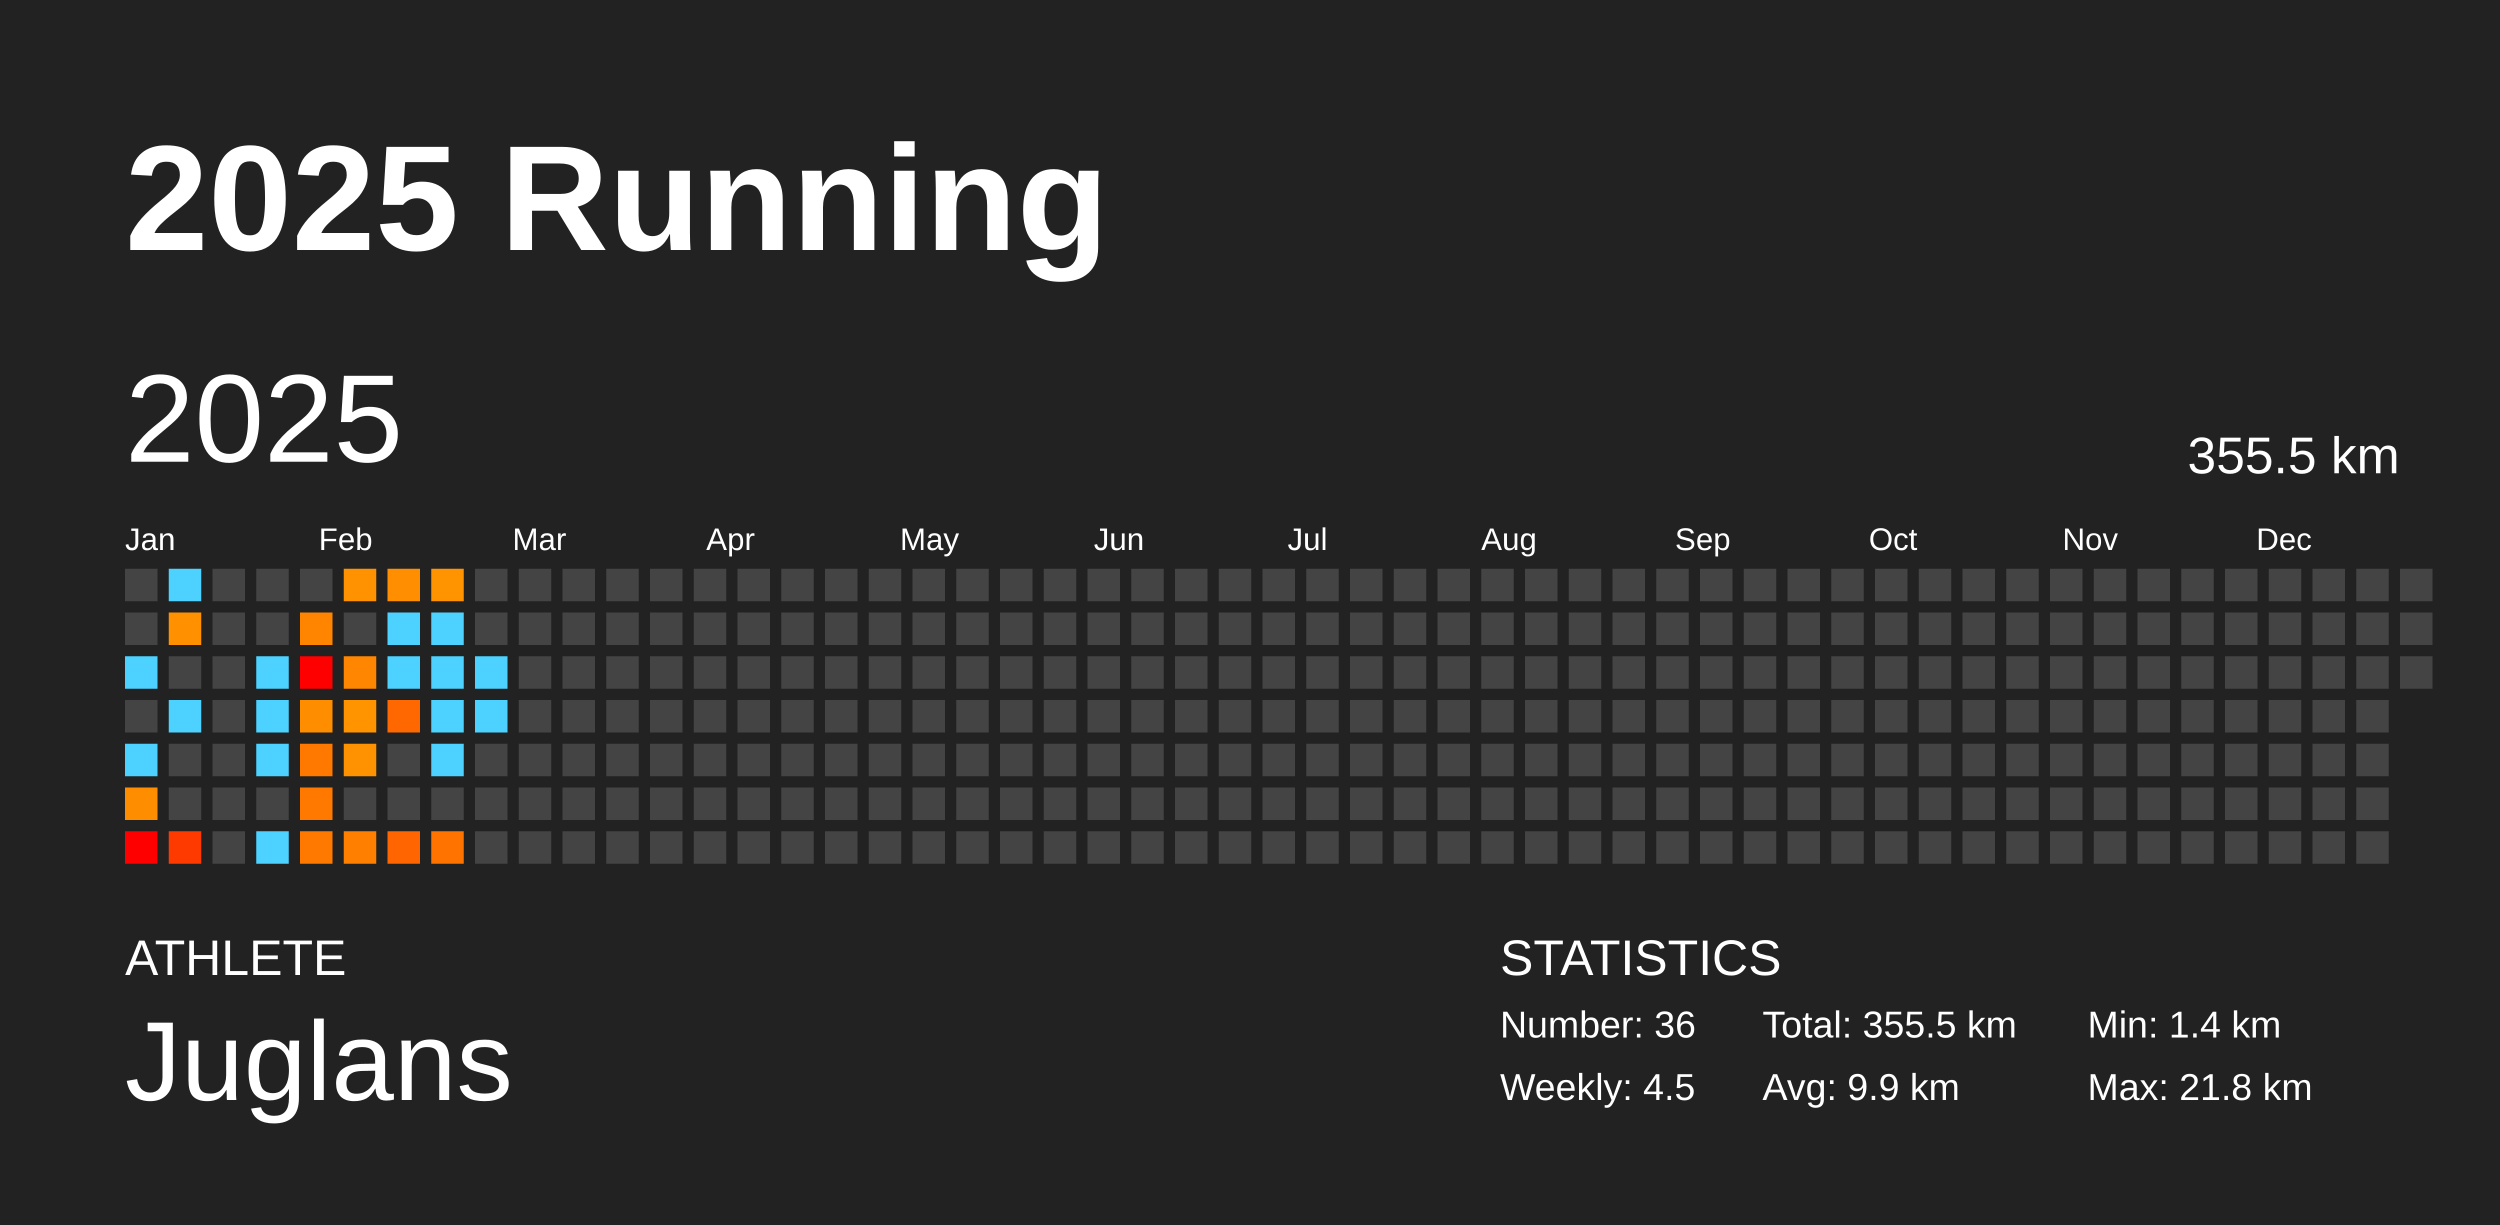
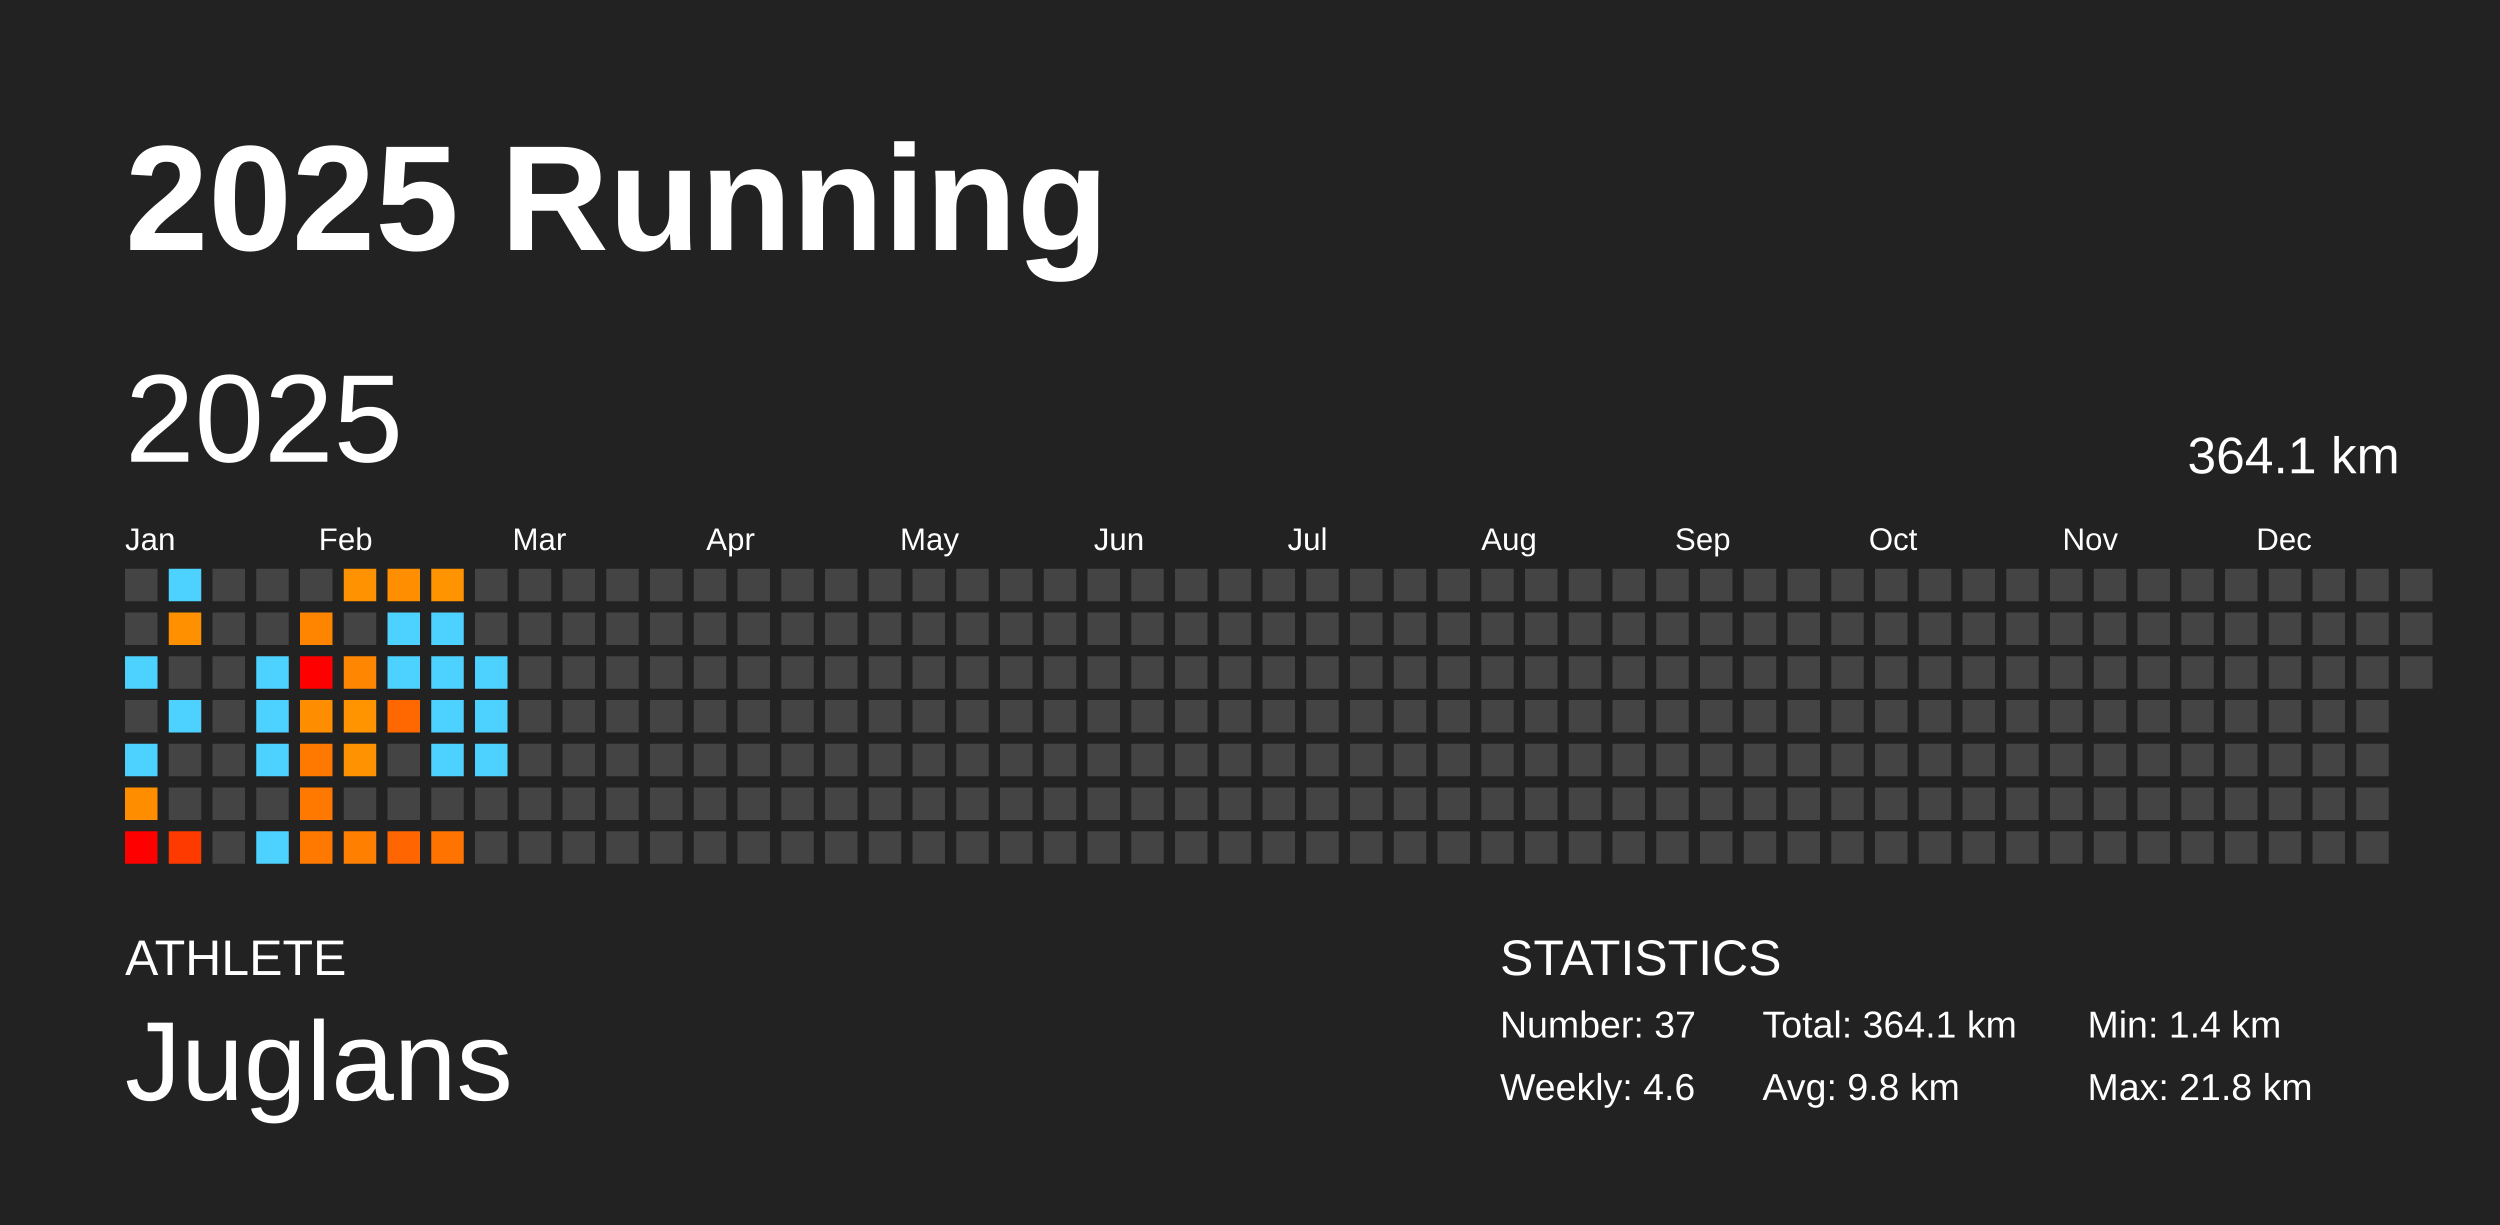
<svg xmlns="http://www.w3.org/2000/svg" baseProfile="full" height="98mm" version="1.1" viewBox="0,0,200,98" width="200mm">
  <defs />
  <rect fill="#222222" height="98" width="200" x="0" y="0" />
  <text fill="#FFFFFF" style="font-size:12px; font-family:Arial; font-weight:bold;" x="10" y="20">2025 Running</text>
  <text fill="#FFFFFF" style="font-size:4px; font-family:Arial" x="10" y="78">ATHLETE</text>
  <text fill="#FFFFFF" style="font-size:9px; font-family:Arial" x="10" y="88">Juglans</text>
  <text fill="#FFFFFF" style="font-size:4px; font-family:Arial" x="120" y="78">STATISTICS</text>
-   <text fill="#FFFFFF" style="font-size:3px; font-family:Arial" x="120" y="83">Number: 36</text>
-   <text fill="#FFFFFF" style="font-size:3px; font-family:Arial" x="120" y="88">Weekly: 4.5</text>
-   <text fill="#FFFFFF" style="font-size:3px; font-family:Arial" x="141" y="83">Total: 355.5 km</text>
-   <text fill="#FFFFFF" style="font-size:3px; font-family:Arial" x="141" y="88">Avg: 9.9 km</text>
+   <text fill="#FFFFFF" style="font-size:3px; font-family:Arial" x="120" y="83">Number: 37</text>
+   <text fill="#FFFFFF" style="font-size:3px; font-family:Arial" x="120" y="88">Weekly: 4.6</text>
+   <text fill="#FFFFFF" style="font-size:3px; font-family:Arial" x="141" y="83">Total: 364.1 km</text>
+   <text fill="#FFFFFF" style="font-size:3px; font-family:Arial" x="141" y="88">Avg: 9.8 km</text>
  <text fill="#FFFFFF" style="font-size:3px; font-family:Arial" x="167" y="83">Min: 1.4 km</text>
  <text fill="#FFFFFF" style="font-size:3px; font-family:Arial" x="167" y="88">Max: 21.8 km</text>
  <text dominant-baseline="hanging" fill="#FFFFFF" style="font-size:10.0px; font-family:Arial;" x="10" y="30">2025</text>
-   <text dominant-baseline="hanging" fill="#FFFFFF" style="font-size:4.125px; font-family:Arial;" x="175" y="35">355.5 km</text>
+   <text dominant-baseline="hanging" fill="#FFFFFF" style="font-size:4.125px; font-family:Arial;" x="175" y="35">364.1 km</text>
  <text fill="#FFFFFF" style="font-size:2.5px; font-family:Arial" x="10.0" y="44">Jan</text>
  <text fill="#FFFFFF" style="font-size:2.5px; font-family:Arial" x="25.5" y="44">Feb</text>
  <text fill="#FFFFFF" style="font-size:2.5px; font-family:Arial" x="41.0" y="44">Mar</text>
  <text fill="#FFFFFF" style="font-size:2.5px; font-family:Arial" x="56.5" y="44">Apr</text>
  <text fill="#FFFFFF" style="font-size:2.5px; font-family:Arial" x="72.0" y="44">May</text>
  <text fill="#FFFFFF" style="font-size:2.5px; font-family:Arial" x="87.5" y="44">Jun</text>
  <text fill="#FFFFFF" style="font-size:2.5px; font-family:Arial" x="103.0" y="44">Jul</text>
  <text fill="#FFFFFF" style="font-size:2.5px; font-family:Arial" x="118.5" y="44">Aug</text>
  <text fill="#FFFFFF" style="font-size:2.5px; font-family:Arial" x="134.0" y="44">Sep</text>
  <text fill="#FFFFFF" style="font-size:2.5px; font-family:Arial" x="149.5" y="44">Oct</text>
  <text fill="#FFFFFF" style="font-size:2.5px; font-family:Arial" x="165.0" y="44">Nov</text>
  <text fill="#FFFFFF" style="font-size:2.5px; font-family:Arial" x="180.5" y="44">Dec</text>
  <rect fill="#444444" height="2.6" width="2.6" x="10.0" y="45.5" />
  <rect fill="#444444" height="2.6" width="2.6" x="10.0" y="49.0" />
  <rect fill="#4dd2ff" height="2.6" width="2.6" x="10.0" y="52.5" />
  <rect fill="#444444" height="2.6" width="2.6" x="10.0" y="56.0" />
  <rect fill="#4dd2ff" height="2.6" width="2.6" x="10.0" y="59.5" />
  <rect fill="#ff8d00" height="2.6" width="2.6" x="10.0" y="63.0" />
  <rect fill="red" height="2.6" width="2.6" x="10.0" y="66.5" />
  <rect fill="#4dd2ff" height="2.6" width="2.6" x="13.5" y="45.5" />
  <rect fill="#ff9100" height="2.6" width="2.6" x="13.5" y="49.0" />
  <rect fill="#444444" height="2.6" width="2.6" x="13.5" y="52.5" />
  <rect fill="#4dd2ff" height="2.6" width="2.6" x="13.5" y="56.0" />
  <rect fill="#444444" height="2.6" width="2.6" x="13.5" y="59.5" />
  <rect fill="#444444" height="2.6" width="2.6" x="13.5" y="63.0" />
  <rect fill="#ff3a00" height="2.6" width="2.6" x="13.5" y="66.5" />
  <rect fill="#444444" height="2.6" width="2.6" x="17.0" y="45.5" />
  <rect fill="#444444" height="2.6" width="2.6" x="17.0" y="49.0" />
  <rect fill="#444444" height="2.6" width="2.6" x="17.0" y="52.5" />
  <rect fill="#444444" height="2.6" width="2.6" x="17.0" y="56.0" />
  <rect fill="#444444" height="2.6" width="2.6" x="17.0" y="59.5" />
  <rect fill="#444444" height="2.6" width="2.6" x="17.0" y="63.0" />
  <rect fill="#444444" height="2.6" width="2.6" x="17.0" y="66.5" />
  <rect fill="#444444" height="2.6" width="2.6" x="20.5" y="45.5" />
  <rect fill="#444444" height="2.6" width="2.6" x="20.5" y="49.0" />
  <rect fill="#4dd2ff" height="2.6" width="2.6" x="20.5" y="52.5" />
  <rect fill="#4dd2ff" height="2.6" width="2.6" x="20.5" y="56.0" />
  <rect fill="#4dd2ff" height="2.6" width="2.6" x="20.5" y="59.5" />
  <rect fill="#444444" height="2.6" width="2.6" x="20.5" y="63.0" />
  <rect fill="#4dd2ff" height="2.6" width="2.6" x="20.5" y="66.5" />
  <rect fill="#444444" height="2.6" width="2.6" x="24.0" y="45.5" />
  <rect fill="#ff8400" height="2.6" width="2.6" x="24.0" y="49.0" />
  <rect fill="red" height="2.6" width="2.6" x="24.0" y="52.5" />
  <rect fill="#ff8d00" height="2.6" width="2.6" x="24.0" y="56.0" />
  <rect fill="#ff7800" height="2.6" width="2.6" x="24.0" y="59.5" />
  <rect fill="#ff7900" height="2.6" width="2.6" x="24.0" y="63.0" />
  <rect fill="#ff7900" height="2.6" width="2.6" x="24.0" y="66.5" />
  <rect fill="#ff9200" height="2.6" width="2.6" x="27.5" y="45.5" />
  <rect fill="#444444" height="2.6" width="2.6" x="27.5" y="49.0" />
  <rect fill="#ff8600" height="2.6" width="2.6" x="27.5" y="52.5" />
  <rect fill="#ff9300" height="2.6" width="2.6" x="27.5" y="56.0" />
  <rect fill="#ff9200" height="2.6" width="2.6" x="27.5" y="59.5" />
  <rect fill="#444444" height="2.6" width="2.6" x="27.5" y="63.0" />
  <rect fill="#ff8000" height="2.6" width="2.6" x="27.5" y="66.5" />
  <rect fill="#ff8f00" height="2.6" width="2.6" x="31.0" y="45.5" />
  <rect fill="#4dd2ff" height="2.6" width="2.6" x="31.0" y="49.0" />
  <rect fill="#4dd2ff" height="2.6" width="2.6" x="31.0" y="52.5" />
  <rect fill="#ff6700" height="2.6" width="2.6" x="31.0" y="56.0" />
  <rect fill="#444444" height="2.6" width="2.6" x="31.0" y="59.5" />
  <rect fill="#444444" height="2.6" width="2.6" x="31.0" y="63.0" />
  <rect fill="#ff6500" height="2.6" width="2.6" x="31.0" y="66.5" />
  <rect fill="#ff9300" height="2.6" width="2.6" x="34.5" y="45.5" />
  <rect fill="#4dd2ff" height="2.6" width="2.6" x="34.5" y="49.0" />
  <rect fill="#4dd2ff" height="2.6" width="2.6" x="34.5" y="52.5" />
  <rect fill="#4dd2ff" height="2.6" width="2.6" x="34.5" y="56.0" />
  <rect fill="#4dd2ff" height="2.6" width="2.6" x="34.5" y="59.5" />
  <rect fill="#444444" height="2.6" width="2.6" x="34.5" y="63.0" />
  <rect fill="#ff7300" height="2.6" width="2.6" x="34.5" y="66.5" />
  <rect fill="#444444" height="2.6" width="2.6" x="38.0" y="45.5" />
  <rect fill="#444444" height="2.6" width="2.6" x="38.0" y="49.0" />
  <rect fill="#4dd2ff" height="2.6" width="2.6" x="38.0" y="52.5" />
  <rect fill="#4dd2ff" height="2.6" width="2.6" x="38.0" y="56.0" />
-   <rect fill="#444444" height="2.6" width="2.6" x="38.0" y="59.5" />
+   <rect fill="#4dd2ff" height="2.6" width="2.6" x="38.0" y="59.5" />
  <rect fill="#444444" height="2.6" width="2.6" x="38.0" y="63.0" />
  <rect fill="#444444" height="2.6" width="2.6" x="38.0" y="66.5" />
  <rect fill="#444444" height="2.6" width="2.6" x="41.5" y="45.5" />
  <rect fill="#444444" height="2.6" width="2.6" x="41.5" y="49.0" />
  <rect fill="#444444" height="2.6" width="2.6" x="41.5" y="52.5" />
  <rect fill="#444444" height="2.6" width="2.6" x="41.5" y="56.0" />
  <rect fill="#444444" height="2.6" width="2.6" x="41.5" y="59.5" />
  <rect fill="#444444" height="2.6" width="2.6" x="41.5" y="63.0" />
  <rect fill="#444444" height="2.6" width="2.6" x="41.5" y="66.5" />
  <rect fill="#444444" height="2.6" width="2.6" x="45.0" y="45.5" />
  <rect fill="#444444" height="2.6" width="2.6" x="45.0" y="49.0" />
  <rect fill="#444444" height="2.6" width="2.6" x="45.0" y="52.5" />
  <rect fill="#444444" height="2.6" width="2.6" x="45.0" y="56.0" />
  <rect fill="#444444" height="2.6" width="2.6" x="45.0" y="59.5" />
  <rect fill="#444444" height="2.6" width="2.6" x="45.0" y="63.0" />
  <rect fill="#444444" height="2.6" width="2.6" x="45.0" y="66.5" />
  <rect fill="#444444" height="2.6" width="2.6" x="48.5" y="45.5" />
  <rect fill="#444444" height="2.6" width="2.6" x="48.5" y="49.0" />
  <rect fill="#444444" height="2.6" width="2.6" x="48.5" y="52.5" />
  <rect fill="#444444" height="2.6" width="2.6" x="48.5" y="56.0" />
  <rect fill="#444444" height="2.6" width="2.6" x="48.5" y="59.5" />
  <rect fill="#444444" height="2.6" width="2.6" x="48.5" y="63.0" />
  <rect fill="#444444" height="2.6" width="2.6" x="48.5" y="66.5" />
  <rect fill="#444444" height="2.6" width="2.6" x="52.0" y="45.5" />
  <rect fill="#444444" height="2.6" width="2.6" x="52.0" y="49.0" />
  <rect fill="#444444" height="2.6" width="2.6" x="52.0" y="52.5" />
  <rect fill="#444444" height="2.6" width="2.6" x="52.0" y="56.0" />
  <rect fill="#444444" height="2.6" width="2.6" x="52.0" y="59.5" />
  <rect fill="#444444" height="2.6" width="2.6" x="52.0" y="63.0" />
  <rect fill="#444444" height="2.6" width="2.6" x="52.0" y="66.5" />
  <rect fill="#444444" height="2.6" width="2.6" x="55.5" y="45.5" />
  <rect fill="#444444" height="2.6" width="2.6" x="55.5" y="49.0" />
  <rect fill="#444444" height="2.6" width="2.6" x="55.5" y="52.5" />
  <rect fill="#444444" height="2.6" width="2.6" x="55.5" y="56.0" />
  <rect fill="#444444" height="2.6" width="2.6" x="55.5" y="59.5" />
  <rect fill="#444444" height="2.6" width="2.6" x="55.5" y="63.0" />
  <rect fill="#444444" height="2.6" width="2.6" x="55.5" y="66.5" />
  <rect fill="#444444" height="2.6" width="2.6" x="59.0" y="45.5" />
  <rect fill="#444444" height="2.6" width="2.6" x="59.0" y="49.0" />
  <rect fill="#444444" height="2.6" width="2.6" x="59.0" y="52.5" />
  <rect fill="#444444" height="2.6" width="2.6" x="59.0" y="56.0" />
  <rect fill="#444444" height="2.6" width="2.6" x="59.0" y="59.5" />
  <rect fill="#444444" height="2.6" width="2.6" x="59.0" y="63.0" />
  <rect fill="#444444" height="2.6" width="2.6" x="59.0" y="66.5" />
  <rect fill="#444444" height="2.6" width="2.6" x="62.5" y="45.5" />
  <rect fill="#444444" height="2.6" width="2.6" x="62.5" y="49.0" />
  <rect fill="#444444" height="2.6" width="2.6" x="62.5" y="52.5" />
  <rect fill="#444444" height="2.6" width="2.6" x="62.5" y="56.0" />
  <rect fill="#444444" height="2.6" width="2.6" x="62.5" y="59.5" />
  <rect fill="#444444" height="2.6" width="2.6" x="62.5" y="63.0" />
  <rect fill="#444444" height="2.6" width="2.6" x="62.5" y="66.5" />
  <rect fill="#444444" height="2.6" width="2.6" x="66.0" y="45.5" />
  <rect fill="#444444" height="2.6" width="2.6" x="66.0" y="49.0" />
  <rect fill="#444444" height="2.6" width="2.6" x="66.0" y="52.5" />
  <rect fill="#444444" height="2.6" width="2.6" x="66.0" y="56.0" />
  <rect fill="#444444" height="2.6" width="2.6" x="66.0" y="59.5" />
  <rect fill="#444444" height="2.6" width="2.6" x="66.0" y="63.0" />
  <rect fill="#444444" height="2.6" width="2.6" x="66.0" y="66.5" />
  <rect fill="#444444" height="2.6" width="2.6" x="69.5" y="45.5" />
  <rect fill="#444444" height="2.6" width="2.6" x="69.5" y="49.0" />
  <rect fill="#444444" height="2.6" width="2.6" x="69.5" y="52.5" />
  <rect fill="#444444" height="2.6" width="2.6" x="69.5" y="56.0" />
  <rect fill="#444444" height="2.6" width="2.6" x="69.5" y="59.5" />
  <rect fill="#444444" height="2.6" width="2.6" x="69.5" y="63.0" />
  <rect fill="#444444" height="2.6" width="2.6" x="69.5" y="66.5" />
  <rect fill="#444444" height="2.6" width="2.6" x="73.0" y="45.5" />
  <rect fill="#444444" height="2.6" width="2.6" x="73.0" y="49.0" />
  <rect fill="#444444" height="2.6" width="2.6" x="73.0" y="52.5" />
  <rect fill="#444444" height="2.6" width="2.6" x="73.0" y="56.0" />
  <rect fill="#444444" height="2.6" width="2.6" x="73.0" y="59.5" />
  <rect fill="#444444" height="2.6" width="2.6" x="73.0" y="63.0" />
  <rect fill="#444444" height="2.6" width="2.6" x="73.0" y="66.5" />
  <rect fill="#444444" height="2.6" width="2.6" x="76.5" y="45.5" />
  <rect fill="#444444" height="2.6" width="2.6" x="76.5" y="49.0" />
  <rect fill="#444444" height="2.6" width="2.6" x="76.5" y="52.5" />
  <rect fill="#444444" height="2.6" width="2.6" x="76.5" y="56.0" />
  <rect fill="#444444" height="2.6" width="2.6" x="76.5" y="59.5" />
  <rect fill="#444444" height="2.6" width="2.6" x="76.5" y="63.0" />
  <rect fill="#444444" height="2.6" width="2.6" x="76.5" y="66.5" />
  <rect fill="#444444" height="2.6" width="2.6" x="80.0" y="45.5" />
  <rect fill="#444444" height="2.6" width="2.6" x="80.0" y="49.0" />
  <rect fill="#444444" height="2.6" width="2.6" x="80.0" y="52.5" />
  <rect fill="#444444" height="2.6" width="2.6" x="80.0" y="56.0" />
  <rect fill="#444444" height="2.6" width="2.6" x="80.0" y="59.5" />
  <rect fill="#444444" height="2.6" width="2.6" x="80.0" y="63.0" />
  <rect fill="#444444" height="2.6" width="2.6" x="80.0" y="66.5" />
  <rect fill="#444444" height="2.6" width="2.6" x="83.5" y="45.5" />
  <rect fill="#444444" height="2.6" width="2.6" x="83.5" y="49.0" />
  <rect fill="#444444" height="2.6" width="2.6" x="83.5" y="52.5" />
  <rect fill="#444444" height="2.6" width="2.6" x="83.5" y="56.0" />
  <rect fill="#444444" height="2.6" width="2.6" x="83.5" y="59.5" />
  <rect fill="#444444" height="2.6" width="2.6" x="83.5" y="63.0" />
  <rect fill="#444444" height="2.6" width="2.6" x="83.5" y="66.5" />
  <rect fill="#444444" height="2.6" width="2.6" x="87.0" y="45.5" />
  <rect fill="#444444" height="2.6" width="2.6" x="87.0" y="49.0" />
  <rect fill="#444444" height="2.6" width="2.6" x="87.0" y="52.5" />
  <rect fill="#444444" height="2.6" width="2.6" x="87.0" y="56.0" />
  <rect fill="#444444" height="2.6" width="2.6" x="87.0" y="59.5" />
  <rect fill="#444444" height="2.6" width="2.6" x="87.0" y="63.0" />
  <rect fill="#444444" height="2.6" width="2.6" x="87.0" y="66.5" />
  <rect fill="#444444" height="2.6" width="2.6" x="90.5" y="45.5" />
  <rect fill="#444444" height="2.6" width="2.6" x="90.5" y="49.0" />
  <rect fill="#444444" height="2.6" width="2.6" x="90.5" y="52.5" />
  <rect fill="#444444" height="2.6" width="2.6" x="90.5" y="56.0" />
  <rect fill="#444444" height="2.6" width="2.6" x="90.5" y="59.5" />
  <rect fill="#444444" height="2.6" width="2.6" x="90.5" y="63.0" />
  <rect fill="#444444" height="2.6" width="2.6" x="90.5" y="66.5" />
  <rect fill="#444444" height="2.6" width="2.6" x="94.0" y="45.5" />
  <rect fill="#444444" height="2.6" width="2.6" x="94.0" y="49.0" />
  <rect fill="#444444" height="2.6" width="2.6" x="94.0" y="52.5" />
  <rect fill="#444444" height="2.6" width="2.6" x="94.0" y="56.0" />
  <rect fill="#444444" height="2.6" width="2.6" x="94.0" y="59.5" />
  <rect fill="#444444" height="2.6" width="2.6" x="94.0" y="63.0" />
  <rect fill="#444444" height="2.6" width="2.6" x="94.0" y="66.5" />
  <rect fill="#444444" height="2.6" width="2.6" x="97.5" y="45.5" />
  <rect fill="#444444" height="2.6" width="2.6" x="97.5" y="49.0" />
  <rect fill="#444444" height="2.6" width="2.6" x="97.5" y="52.5" />
  <rect fill="#444444" height="2.6" width="2.6" x="97.5" y="56.0" />
  <rect fill="#444444" height="2.6" width="2.6" x="97.5" y="59.5" />
  <rect fill="#444444" height="2.6" width="2.6" x="97.5" y="63.0" />
  <rect fill="#444444" height="2.6" width="2.6" x="97.5" y="66.5" />
  <rect fill="#444444" height="2.6" width="2.6" x="101.0" y="45.5" />
  <rect fill="#444444" height="2.6" width="2.6" x="101.0" y="49.0" />
  <rect fill="#444444" height="2.6" width="2.6" x="101.0" y="52.5" />
  <rect fill="#444444" height="2.6" width="2.6" x="101.0" y="56.0" />
  <rect fill="#444444" height="2.6" width="2.6" x="101.0" y="59.5" />
  <rect fill="#444444" height="2.6" width="2.6" x="101.0" y="63.0" />
  <rect fill="#444444" height="2.6" width="2.6" x="101.0" y="66.5" />
  <rect fill="#444444" height="2.6" width="2.6" x="104.5" y="45.5" />
  <rect fill="#444444" height="2.6" width="2.6" x="104.5" y="49.0" />
  <rect fill="#444444" height="2.6" width="2.6" x="104.5" y="52.5" />
  <rect fill="#444444" height="2.6" width="2.6" x="104.5" y="56.0" />
  <rect fill="#444444" height="2.6" width="2.6" x="104.5" y="59.5" />
  <rect fill="#444444" height="2.6" width="2.6" x="104.5" y="63.0" />
  <rect fill="#444444" height="2.6" width="2.6" x="104.5" y="66.5" />
  <rect fill="#444444" height="2.6" width="2.6" x="108.0" y="45.5" />
  <rect fill="#444444" height="2.6" width="2.6" x="108.0" y="49.0" />
  <rect fill="#444444" height="2.6" width="2.6" x="108.0" y="52.5" />
  <rect fill="#444444" height="2.6" width="2.6" x="108.0" y="56.0" />
  <rect fill="#444444" height="2.6" width="2.6" x="108.0" y="59.5" />
  <rect fill="#444444" height="2.6" width="2.6" x="108.0" y="63.0" />
  <rect fill="#444444" height="2.6" width="2.6" x="108.0" y="66.5" />
  <rect fill="#444444" height="2.6" width="2.6" x="111.5" y="45.5" />
  <rect fill="#444444" height="2.6" width="2.6" x="111.5" y="49.0" />
  <rect fill="#444444" height="2.6" width="2.6" x="111.5" y="52.5" />
  <rect fill="#444444" height="2.6" width="2.6" x="111.5" y="56.0" />
  <rect fill="#444444" height="2.6" width="2.6" x="111.5" y="59.5" />
  <rect fill="#444444" height="2.6" width="2.6" x="111.5" y="63.0" />
  <rect fill="#444444" height="2.6" width="2.6" x="111.5" y="66.5" />
  <rect fill="#444444" height="2.6" width="2.6" x="115.0" y="45.5" />
  <rect fill="#444444" height="2.6" width="2.6" x="115.0" y="49.0" />
  <rect fill="#444444" height="2.6" width="2.6" x="115.0" y="52.5" />
  <rect fill="#444444" height="2.6" width="2.6" x="115.0" y="56.0" />
  <rect fill="#444444" height="2.6" width="2.6" x="115.0" y="59.5" />
  <rect fill="#444444" height="2.6" width="2.6" x="115.0" y="63.0" />
  <rect fill="#444444" height="2.6" width="2.6" x="115.0" y="66.5" />
  <rect fill="#444444" height="2.6" width="2.6" x="118.5" y="45.5" />
  <rect fill="#444444" height="2.6" width="2.6" x="118.5" y="49.0" />
  <rect fill="#444444" height="2.6" width="2.6" x="118.5" y="52.5" />
  <rect fill="#444444" height="2.6" width="2.6" x="118.5" y="56.0" />
  <rect fill="#444444" height="2.6" width="2.6" x="118.5" y="59.5" />
  <rect fill="#444444" height="2.6" width="2.6" x="118.5" y="63.0" />
  <rect fill="#444444" height="2.6" width="2.6" x="118.5" y="66.5" />
  <rect fill="#444444" height="2.6" width="2.6" x="122.0" y="45.5" />
  <rect fill="#444444" height="2.6" width="2.6" x="122.0" y="49.0" />
  <rect fill="#444444" height="2.6" width="2.6" x="122.0" y="52.5" />
  <rect fill="#444444" height="2.6" width="2.6" x="122.0" y="56.0" />
  <rect fill="#444444" height="2.6" width="2.6" x="122.0" y="59.5" />
  <rect fill="#444444" height="2.6" width="2.6" x="122.0" y="63.0" />
  <rect fill="#444444" height="2.6" width="2.6" x="122.0" y="66.5" />
  <rect fill="#444444" height="2.6" width="2.6" x="125.5" y="45.5" />
  <rect fill="#444444" height="2.6" width="2.6" x="125.5" y="49.0" />
  <rect fill="#444444" height="2.6" width="2.6" x="125.5" y="52.5" />
  <rect fill="#444444" height="2.6" width="2.6" x="125.5" y="56.0" />
  <rect fill="#444444" height="2.6" width="2.6" x="125.5" y="59.5" />
  <rect fill="#444444" height="2.6" width="2.6" x="125.5" y="63.0" />
  <rect fill="#444444" height="2.6" width="2.6" x="125.5" y="66.5" />
  <rect fill="#444444" height="2.6" width="2.6" x="129.0" y="45.5" />
  <rect fill="#444444" height="2.6" width="2.6" x="129.0" y="49.0" />
  <rect fill="#444444" height="2.6" width="2.6" x="129.0" y="52.5" />
  <rect fill="#444444" height="2.6" width="2.6" x="129.0" y="56.0" />
  <rect fill="#444444" height="2.6" width="2.6" x="129.0" y="59.5" />
  <rect fill="#444444" height="2.6" width="2.6" x="129.0" y="63.0" />
  <rect fill="#444444" height="2.6" width="2.6" x="129.0" y="66.5" />
  <rect fill="#444444" height="2.6" width="2.6" x="132.5" y="45.5" />
  <rect fill="#444444" height="2.6" width="2.6" x="132.5" y="49.0" />
  <rect fill="#444444" height="2.6" width="2.6" x="132.5" y="52.5" />
  <rect fill="#444444" height="2.6" width="2.6" x="132.5" y="56.0" />
  <rect fill="#444444" height="2.6" width="2.6" x="132.5" y="59.5" />
  <rect fill="#444444" height="2.6" width="2.6" x="132.5" y="63.0" />
  <rect fill="#444444" height="2.6" width="2.6" x="132.5" y="66.5" />
  <rect fill="#444444" height="2.6" width="2.6" x="136.0" y="45.5" />
  <rect fill="#444444" height="2.6" width="2.6" x="136.0" y="49.0" />
  <rect fill="#444444" height="2.6" width="2.6" x="136.0" y="52.5" />
  <rect fill="#444444" height="2.6" width="2.6" x="136.0" y="56.0" />
  <rect fill="#444444" height="2.6" width="2.6" x="136.0" y="59.5" />
  <rect fill="#444444" height="2.6" width="2.6" x="136.0" y="63.0" />
  <rect fill="#444444" height="2.6" width="2.6" x="136.0" y="66.5" />
  <rect fill="#444444" height="2.6" width="2.6" x="139.5" y="45.5" />
  <rect fill="#444444" height="2.6" width="2.6" x="139.5" y="49.0" />
  <rect fill="#444444" height="2.6" width="2.6" x="139.5" y="52.5" />
  <rect fill="#444444" height="2.6" width="2.6" x="139.5" y="56.0" />
  <rect fill="#444444" height="2.6" width="2.6" x="139.5" y="59.5" />
  <rect fill="#444444" height="2.6" width="2.6" x="139.5" y="63.0" />
  <rect fill="#444444" height="2.6" width="2.6" x="139.5" y="66.5" />
  <rect fill="#444444" height="2.6" width="2.6" x="143.0" y="45.5" />
  <rect fill="#444444" height="2.6" width="2.6" x="143.0" y="49.0" />
  <rect fill="#444444" height="2.6" width="2.6" x="143.0" y="52.5" />
  <rect fill="#444444" height="2.6" width="2.6" x="143.0" y="56.0" />
  <rect fill="#444444" height="2.6" width="2.6" x="143.0" y="59.5" />
  <rect fill="#444444" height="2.6" width="2.6" x="143.0" y="63.0" />
  <rect fill="#444444" height="2.6" width="2.6" x="143.0" y="66.5" />
  <rect fill="#444444" height="2.6" width="2.6" x="146.5" y="45.5" />
  <rect fill="#444444" height="2.6" width="2.6" x="146.5" y="49.0" />
  <rect fill="#444444" height="2.6" width="2.6" x="146.5" y="52.5" />
  <rect fill="#444444" height="2.6" width="2.6" x="146.5" y="56.0" />
  <rect fill="#444444" height="2.6" width="2.6" x="146.5" y="59.5" />
  <rect fill="#444444" height="2.6" width="2.6" x="146.5" y="63.0" />
  <rect fill="#444444" height="2.6" width="2.6" x="146.5" y="66.5" />
  <rect fill="#444444" height="2.6" width="2.6" x="150.0" y="45.5" />
  <rect fill="#444444" height="2.6" width="2.6" x="150.0" y="49.0" />
  <rect fill="#444444" height="2.6" width="2.6" x="150.0" y="52.5" />
  <rect fill="#444444" height="2.6" width="2.6" x="150.0" y="56.0" />
  <rect fill="#444444" height="2.6" width="2.6" x="150.0" y="59.5" />
  <rect fill="#444444" height="2.6" width="2.6" x="150.0" y="63.0" />
  <rect fill="#444444" height="2.6" width="2.6" x="150.0" y="66.5" />
  <rect fill="#444444" height="2.6" width="2.6" x="153.5" y="45.5" />
  <rect fill="#444444" height="2.6" width="2.6" x="153.5" y="49.0" />
  <rect fill="#444444" height="2.6" width="2.6" x="153.5" y="52.5" />
  <rect fill="#444444" height="2.6" width="2.6" x="153.5" y="56.0" />
  <rect fill="#444444" height="2.6" width="2.6" x="153.5" y="59.5" />
  <rect fill="#444444" height="2.6" width="2.6" x="153.5" y="63.0" />
  <rect fill="#444444" height="2.6" width="2.6" x="153.5" y="66.5" />
  <rect fill="#444444" height="2.6" width="2.6" x="157.0" y="45.5" />
  <rect fill="#444444" height="2.6" width="2.6" x="157.0" y="49.0" />
  <rect fill="#444444" height="2.6" width="2.6" x="157.0" y="52.5" />
  <rect fill="#444444" height="2.6" width="2.6" x="157.0" y="56.0" />
  <rect fill="#444444" height="2.6" width="2.6" x="157.0" y="59.5" />
  <rect fill="#444444" height="2.6" width="2.6" x="157.0" y="63.0" />
  <rect fill="#444444" height="2.6" width="2.6" x="157.0" y="66.5" />
  <rect fill="#444444" height="2.6" width="2.6" x="160.5" y="45.5" />
  <rect fill="#444444" height="2.6" width="2.6" x="160.5" y="49.0" />
  <rect fill="#444444" height="2.6" width="2.6" x="160.5" y="52.5" />
  <rect fill="#444444" height="2.6" width="2.6" x="160.5" y="56.0" />
  <rect fill="#444444" height="2.6" width="2.6" x="160.5" y="59.5" />
  <rect fill="#444444" height="2.6" width="2.6" x="160.5" y="63.0" />
  <rect fill="#444444" height="2.6" width="2.6" x="160.5" y="66.5" />
  <rect fill="#444444" height="2.6" width="2.6" x="164.0" y="45.5" />
  <rect fill="#444444" height="2.6" width="2.6" x="164.0" y="49.0" />
  <rect fill="#444444" height="2.6" width="2.6" x="164.0" y="52.5" />
  <rect fill="#444444" height="2.6" width="2.6" x="164.0" y="56.0" />
  <rect fill="#444444" height="2.6" width="2.6" x="164.0" y="59.5" />
  <rect fill="#444444" height="2.6" width="2.6" x="164.0" y="63.0" />
  <rect fill="#444444" height="2.6" width="2.6" x="164.0" y="66.5" />
  <rect fill="#444444" height="2.6" width="2.6" x="167.5" y="45.5" />
  <rect fill="#444444" height="2.6" width="2.6" x="167.5" y="49.0" />
  <rect fill="#444444" height="2.6" width="2.6" x="167.5" y="52.5" />
  <rect fill="#444444" height="2.6" width="2.6" x="167.5" y="56.0" />
  <rect fill="#444444" height="2.6" width="2.6" x="167.5" y="59.5" />
  <rect fill="#444444" height="2.6" width="2.6" x="167.5" y="63.0" />
  <rect fill="#444444" height="2.6" width="2.6" x="167.5" y="66.5" />
  <rect fill="#444444" height="2.6" width="2.6" x="171.0" y="45.5" />
  <rect fill="#444444" height="2.6" width="2.6" x="171.0" y="49.0" />
  <rect fill="#444444" height="2.6" width="2.6" x="171.0" y="52.5" />
  <rect fill="#444444" height="2.6" width="2.6" x="171.0" y="56.0" />
  <rect fill="#444444" height="2.6" width="2.6" x="171.0" y="59.5" />
  <rect fill="#444444" height="2.6" width="2.6" x="171.0" y="63.0" />
  <rect fill="#444444" height="2.6" width="2.6" x="171.0" y="66.5" />
  <rect fill="#444444" height="2.6" width="2.6" x="174.5" y="45.5" />
  <rect fill="#444444" height="2.6" width="2.6" x="174.5" y="49.0" />
  <rect fill="#444444" height="2.6" width="2.6" x="174.5" y="52.5" />
  <rect fill="#444444" height="2.6" width="2.6" x="174.5" y="56.0" />
  <rect fill="#444444" height="2.6" width="2.6" x="174.5" y="59.5" />
  <rect fill="#444444" height="2.6" width="2.6" x="174.5" y="63.0" />
  <rect fill="#444444" height="2.6" width="2.6" x="174.5" y="66.5" />
  <rect fill="#444444" height="2.6" width="2.6" x="178.0" y="45.5" />
  <rect fill="#444444" height="2.6" width="2.6" x="178.0" y="49.0" />
  <rect fill="#444444" height="2.6" width="2.6" x="178.0" y="52.5" />
  <rect fill="#444444" height="2.6" width="2.6" x="178.0" y="56.0" />
  <rect fill="#444444" height="2.6" width="2.6" x="178.0" y="59.5" />
  <rect fill="#444444" height="2.6" width="2.6" x="178.0" y="63.0" />
  <rect fill="#444444" height="2.6" width="2.6" x="178.0" y="66.5" />
  <rect fill="#444444" height="2.6" width="2.6" x="181.5" y="45.5" />
  <rect fill="#444444" height="2.6" width="2.6" x="181.5" y="49.0" />
  <rect fill="#444444" height="2.6" width="2.6" x="181.5" y="52.5" />
  <rect fill="#444444" height="2.6" width="2.6" x="181.5" y="56.0" />
  <rect fill="#444444" height="2.6" width="2.6" x="181.5" y="59.5" />
  <rect fill="#444444" height="2.6" width="2.6" x="181.5" y="63.0" />
  <rect fill="#444444" height="2.6" width="2.6" x="181.5" y="66.5" />
  <rect fill="#444444" height="2.6" width="2.6" x="185.0" y="45.5" />
  <rect fill="#444444" height="2.6" width="2.6" x="185.0" y="49.0" />
  <rect fill="#444444" height="2.6" width="2.6" x="185.0" y="52.5" />
  <rect fill="#444444" height="2.6" width="2.6" x="185.0" y="56.0" />
  <rect fill="#444444" height="2.6" width="2.6" x="185.0" y="59.5" />
  <rect fill="#444444" height="2.6" width="2.6" x="185.0" y="63.0" />
  <rect fill="#444444" height="2.6" width="2.6" x="185.0" y="66.5" />
  <rect fill="#444444" height="2.6" width="2.6" x="188.5" y="45.5" />
  <rect fill="#444444" height="2.6" width="2.6" x="188.5" y="49.0" />
  <rect fill="#444444" height="2.6" width="2.6" x="188.5" y="52.5" />
  <rect fill="#444444" height="2.6" width="2.6" x="188.5" y="56.0" />
  <rect fill="#444444" height="2.6" width="2.6" x="188.5" y="59.5" />
  <rect fill="#444444" height="2.6" width="2.6" x="188.5" y="63.0" />
  <rect fill="#444444" height="2.6" width="2.6" x="188.5" y="66.5" />
  <rect fill="#444444" height="2.6" width="2.6" x="192.0" y="45.5" />
  <rect fill="#444444" height="2.6" width="2.6" x="192.0" y="49.0" />
  <rect fill="#444444" height="2.6" width="2.6" x="192.0" y="52.5" />
</svg>
